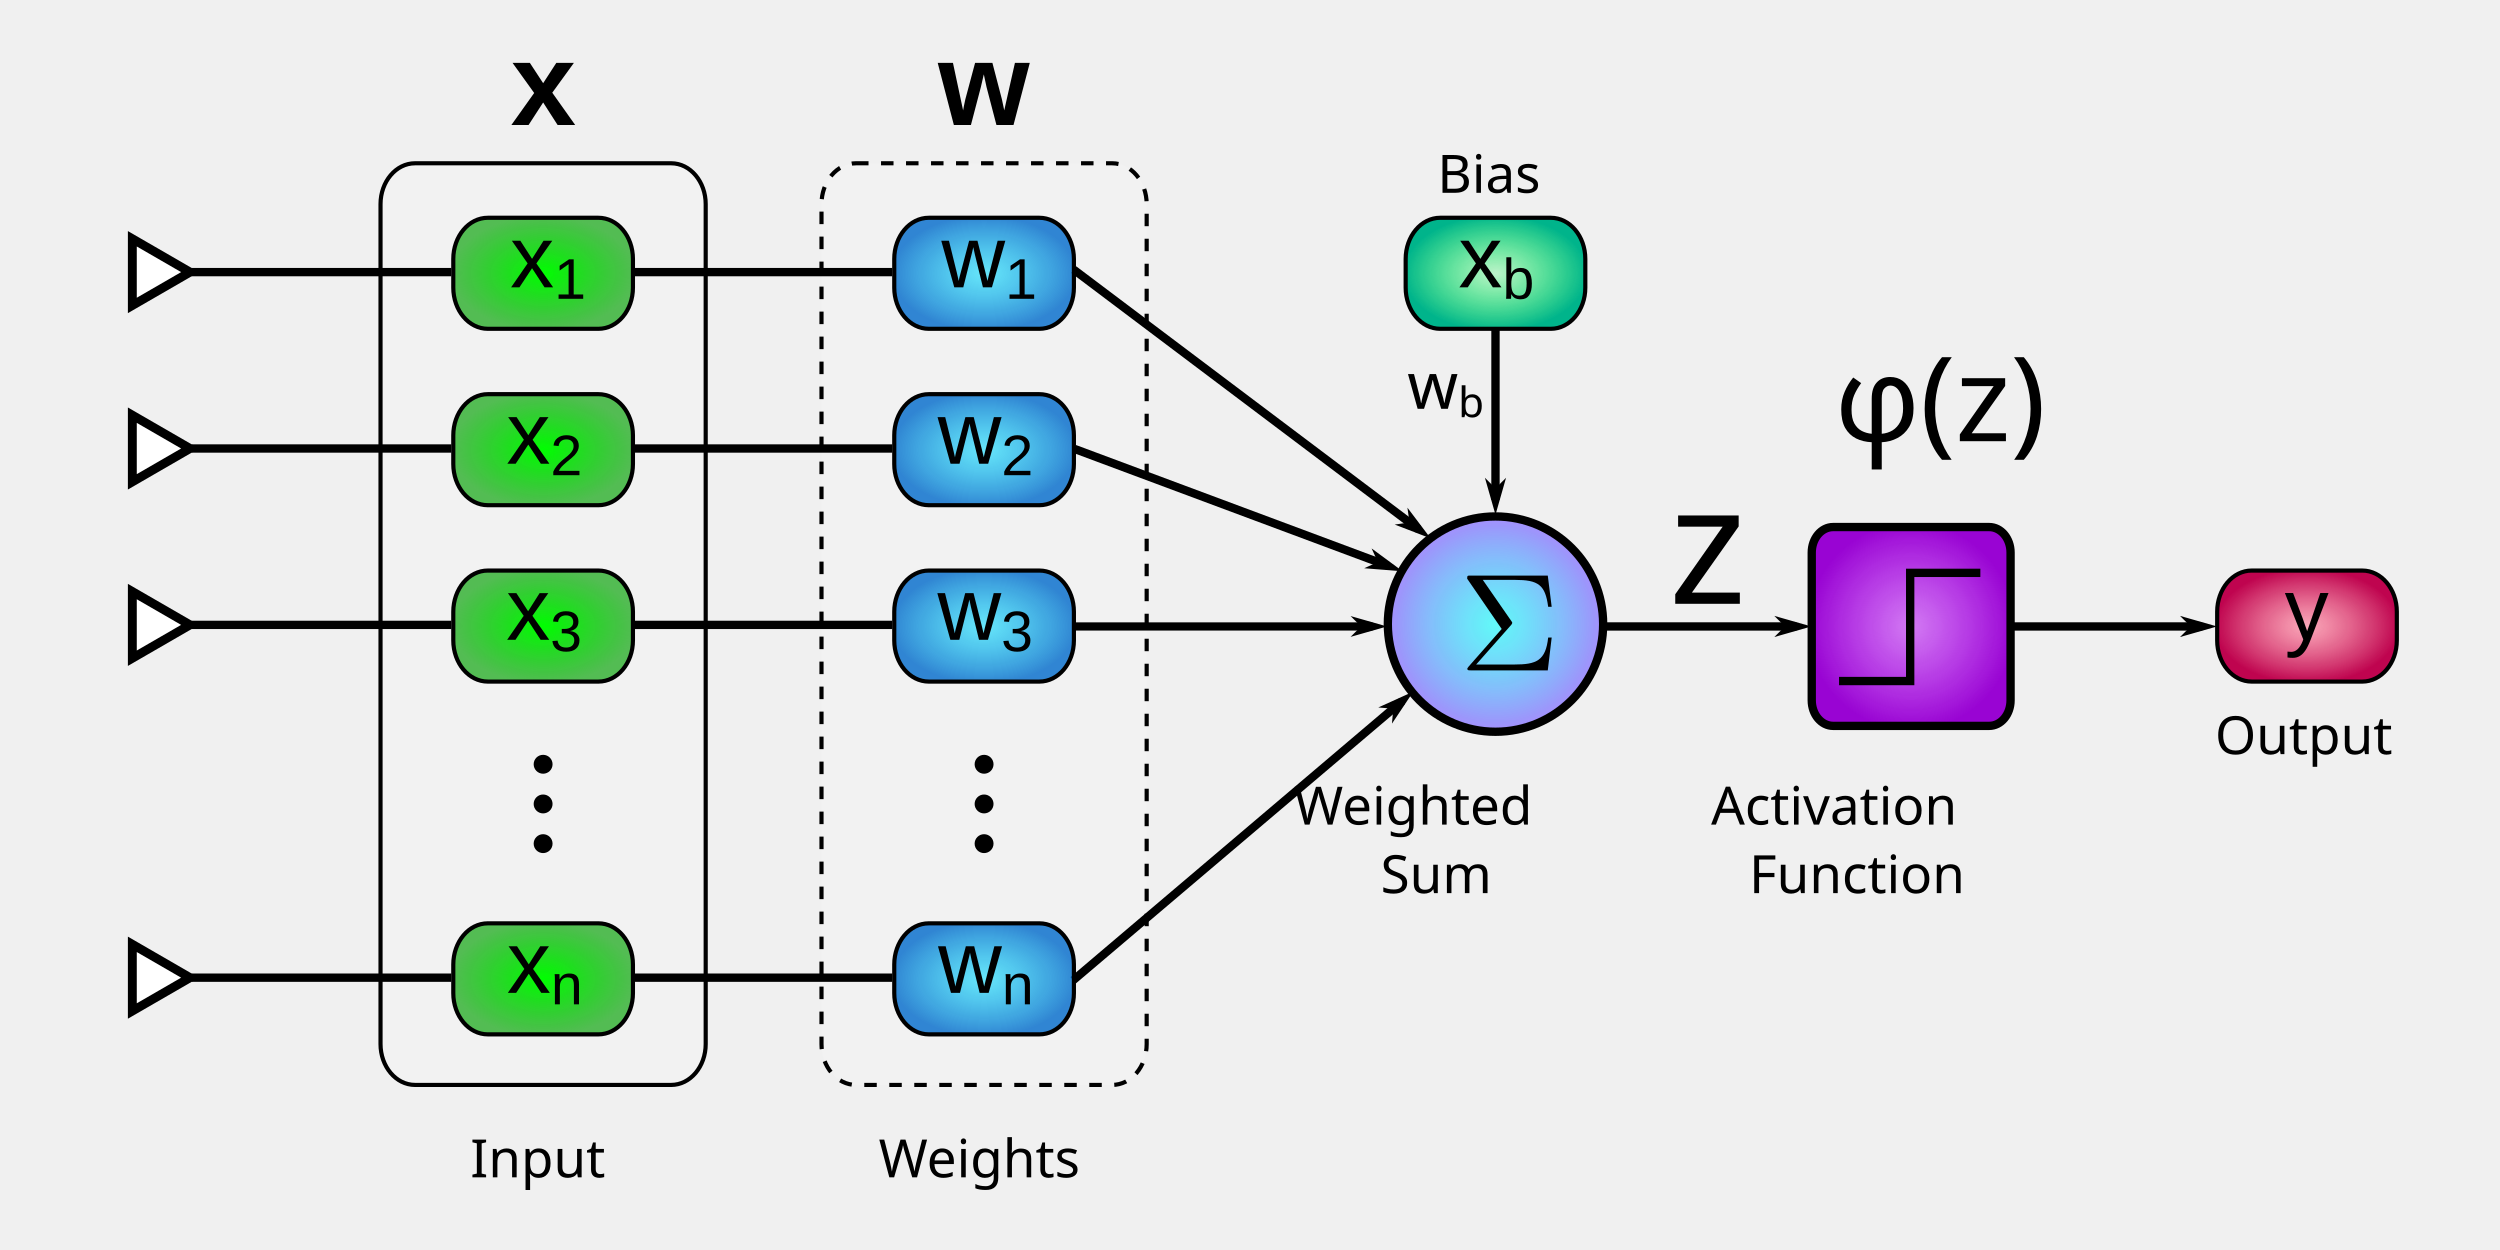
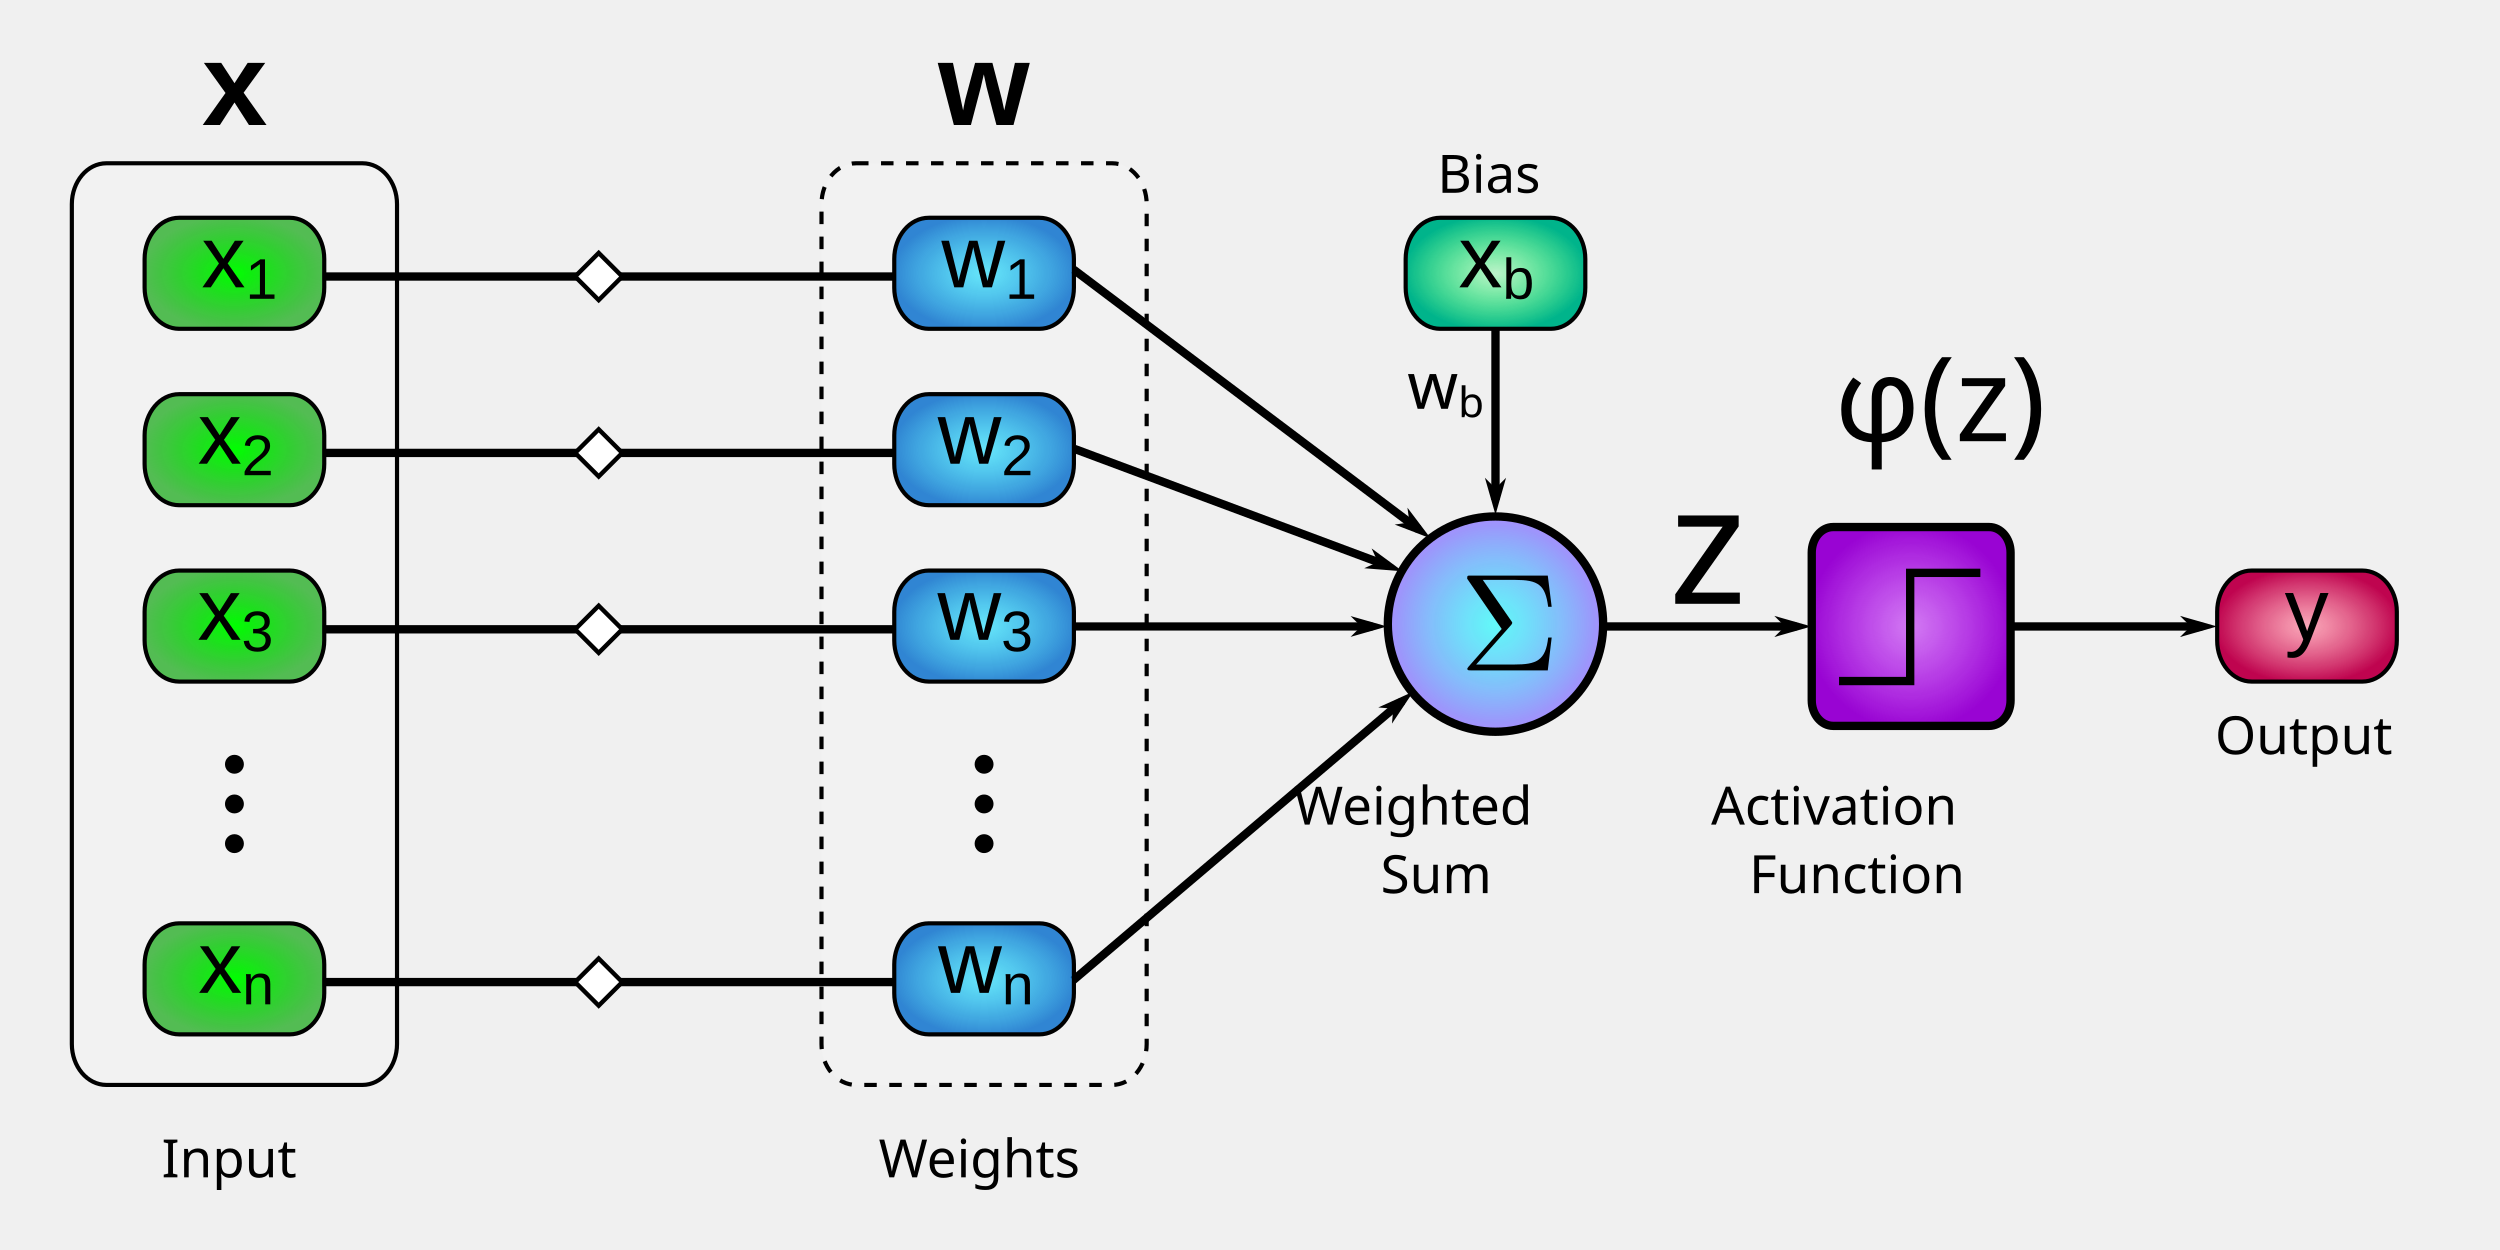
<svg xmlns="http://www.w3.org/2000/svg" xmlns:xlink="http://www.w3.org/1999/xlink" width="300mm" height="150mm" viewBox="0 0 300 150" version="1.1" id="svg8">
  <defs id="defs2">
+     <marker style="overflow:visible" id="marker16415" refX="0.0" refY="0.0" orient="auto">
+       <path transform="scale(0.4) translate(-6.5,0)" style="fill-rule:evenodd;fill:#ffffff;stroke:#000000;stroke-width:1pt;stroke-opacity:1" d="M 0,-7.071 L -7.071,0 L 0,7.071 L 7.071,0 L 0,-7.071 z " id="path16413" />
+     </marker>
+     <marker orient="auto" refY="0.0" refX="0.0" id="marker16229" style="overflow:visible">
+       <path id="path16227" d="M 0,-7.071 L -7.071,0 L 0,7.071 L 7.071,0 L 0,-7.071 z " style="fill-rule:evenodd;fill:#ffffff;stroke:#000000;stroke-width:1pt;stroke-opacity:1" transform="scale(0.4) translate(-6.5,0)" />
+     </marker>
+     <marker style="overflow:visible" id="marker16043" refX="0.0" refY="0.0" orient="auto">
+       <path transform="scale(0.4) translate(-6.5,0)" style="fill-rule:evenodd;fill:#ffffff;stroke:#000000;stroke-width:1pt;stroke-opacity:1" d="M 0,-7.071 L -7.071,0 L 0,7.071 L 7.071,0 L 0,-7.071 z " id="path16041" />
+     </marker>
+     <marker orient="auto" refY="0.0" refX="0.0" id="marker7049" style="overflow:visible">
+       <path id="path7047" d="M 0,-7.071 L -7.071,0 L 0,7.071 L 7.071,0 L 0,-7.071 z " style="fill-rule:evenodd;fill:#ffffff;stroke:#000000;stroke-width:1pt;stroke-opacity:1" transform="scale(0.4) translate(-6.5,0)" />
+     </marker>
+     <marker orient="auto" refY="0.0" refX="0.0" id="EmptyDiamondS" style="overflow:visible">
+       <path id="path929" d="M 0,-7.071 L -7.071,0 L 0,7.071 L 7.071,0 L 0,-7.071 z " style="fill-rule:evenodd;fill:#ffffff;stroke:#000000;stroke-width:1pt;stroke-opacity:1" transform="scale(0.2)" />
+     </marker>
+     <marker orient="auto" refY="0.0" refX="0.0" id="marker7001" style="overflow:visible;">
+       <path id="path826" d="M 0.0,0.0 L 5.0,-5.0 L -12.5,0.0 L 5.0,5.0 L 0.0,0.0 z " style="fill-rule:evenodd;stroke:#000000;stroke-width:1pt;stroke-opacity:1;fill:#000000;fill-opacity:1" transform="scale(0.4) rotate(180) translate(10,0)" />
+     </marker>
+     <marker orient="auto" refY="0.0" refX="0.0" id="EmptyDiamondMend" style="overflow:visible">
+       <path id="path944" d="M 0,-7.071 L -7.071,0 L 0,7.071 L 7.071,0 L 0,-7.071 z " style="fill-rule:evenodd;fill:#ffffff;stroke:#000000;stroke-width:1pt;stroke-opacity:1" transform="scale(0.4) translate(-6.5,0)" />
+     </marker>
+     <marker orient="auto" refY="0.0" refX="0.0" id="DotS" style="overflow:visible">
+       <path id="path884" d="M -2.5,-1.0 C -2.5,1.76 -4.74,4.0 -7.5,4.0 C -10.26,4.0 -12.5,1.76 -12.5,-1.0 C -12.5,-3.76 -10.26,-6.0 -7.5,-6.0 C -4.74,-6.0 -2.5,-3.76 -2.5,-1.0 z " style="fill-rule:evenodd;stroke:#000000;stroke-width:1pt;stroke-opacity:1;fill:#000000;fill-opacity:1" transform="scale(0.2) translate(7.4, 1)" />
+     </marker>
+     <marker orient="auto" refY="0.0" refX="0.0" id="Arrow1Lend" style="overflow:visible;">
+       <path id="path820" d="M 0.0,0.0 L 5.0,-5.0 L -12.5,0.0 L 5.0,5.0 L 0.0,0.0 z " style="fill-rule:evenodd;stroke:#000000;stroke-width:1pt;stroke-opacity:1;fill:#000000;fill-opacity:1" transform="scale(0.8) rotate(180) translate(12.5,0)" />
+     </marker>
+     <marker orient="auto" refY="0.0" refX="0.0" id="Arrow1Lstart" style="overflow:visible">
+       <path id="path817" d="M 0.0,0.0 L 5.0,-5.0 L -12.5,0.0 L 5.0,5.0 L 0.0,0.0 z " style="fill-rule:evenodd;stroke:#000000;stroke-width:1pt;stroke-opacity:1;fill:#000000;fill-opacity:1" transform="scale(0.8) translate(12.5,0)" />
+     </marker>
    <marker orient="auto" refY="0" refX="0" id="marker8361" style="overflow:visible">
      <path id="path8359" d="M 5.77,0 -2.88,5 V -5 Z" style="fill:#ffffff;fill-rule:evenodd;stroke:#000000;stroke-width:1pt;stroke-opacity:1" transform="matrix(0.8,0,0,0.8,-4.8,0)" />
    </marker>
    <marker orient="auto" refY="0" refX="0" id="marker8165" style="overflow:visible">
      <path id="path8163" d="M 5.77,0 -2.88,5 V -5 Z" style="fill:#ffffff;fill-rule:evenodd;stroke:#000000;stroke-width:1pt;stroke-opacity:1" transform="matrix(0.8,0,0,0.8,-4.8,0)" />
    </marker>
    <marker orient="auto" refY="0" refX="0" id="marker7969" style="overflow:visible">
      <path id="path7967" d="M 5.77,0 -2.88,5 V -5 Z" style="fill:#ffffff;fill-rule:evenodd;stroke:#000000;stroke-width:1pt;stroke-opacity:1" transform="matrix(0.8,0,0,0.8,-4.8,0)" />
    </marker>
    <marker orient="auto" refY="0" refX="0" id="EmptyTriangleOutL" style="overflow:visible">
      <path id="path5029" d="M 5.77,0 -2.88,5 V -5 Z" style="fill:#ffffff;fill-rule:evenodd;stroke:#000000;stroke-width:1pt;stroke-opacity:1" transform="matrix(0.8,0,0,0.8,-4.8,0)" />
    </marker>
    <marker style="overflow:visible" id="marker7253" refX="0" refY="0" orient="auto">
      <path transform="matrix(0.4,0,0,0.4,2.96,0.4)" style="fill:#000000;fill-opacity:1;fill-rule:evenodd;stroke:#000000;stroke-width:1pt;stroke-opacity:1" d="m -2.5,-1 c 0,2.76 -2.24,5 -5,5 -2.76,0 -5,-2.24 -5,-5 0,-2.76 2.24,-5 5,-5 2.76,0 5,2.24 5,5 z" id="path7251" />
    </marker>
    <linearGradient id="linearGradient6921">
      <stop id="stop6917" offset="0" style="stop-color:#ff8ba3;stop-opacity:0.713" />
      <stop id="stop6919" offset="1" style="stop-color:#be004c;stop-opacity:0.984" />
    </linearGradient>
    <linearGradient id="linearGradient6893">
      <stop style="stop-color:#b60ef4;stop-opacity:0.525" offset="0" id="stop6891" />
      <stop style="stop-color:#9700d2;stop-opacity:0.984" offset="1" id="stop6889" />
    </linearGradient>
    <marker orient="auto" refY="0" refX="0" id="marker6732" style="overflow:visible">
      <path id="path6730" d="M 0,0 5,-5 -12.5,0 5,5 Z" style="fill:#000000;fill-opacity:1;fill-rule:evenodd;stroke:#000000;stroke-width:1pt;stroke-opacity:1" transform="matrix(-0.2,0,0,-0.2,-1.2,0)" />
    </marker>
    <marker style="overflow:visible" id="marker6388" refX="0" refY="0" orient="auto">
      <path transform="matrix(-0.2,0,0,-0.2,-1.2,0)" style="fill:#000000;fill-opacity:1;fill-rule:evenodd;stroke:#000000;stroke-width:1pt;stroke-opacity:1" d="M 0,0 5,-5 -12.5,0 5,5 Z" id="path6386" />
    </marker>
    <marker orient="auto" refY="0" refX="0" id="marker6168" style="overflow:visible">
      <path id="path6166" d="M 0,0 5,-5 -12.5,0 5,5 Z" style="fill:#000000;fill-opacity:1;fill-rule:evenodd;stroke:#000000;stroke-width:1pt;stroke-opacity:1" transform="matrix(-0.2,0,0,-0.2,-1.2,0)" />
    </marker>
    <linearGradient id="linearGradient4528-1">
      <stop style="stop-color:#00f842;stop-opacity:0.216" offset="0" id="stop6151" />
      <stop style="stop-color:#00b48b;stop-opacity:1" offset="1" id="stop6153" />
    </linearGradient>
    <marker style="overflow:visible" id="marker6031" refX="0" refY="0" orient="auto">
      <path transform="matrix(-0.2,0,0,-0.2,-1.2,0)" style="fill:#000000;fill-opacity:1;fill-rule:evenodd;stroke:#000000;stroke-width:1pt;stroke-opacity:1" d="M 0,0 5,-5 -12.5,0 5,5 Z" id="path6029" />
    </marker>
    <marker orient="auto" refY="0" refX="0" id="marker5905" style="overflow:visible">
      <path id="path5903" d="M 0,0 5,-5 -12.5,0 5,5 Z" style="fill:#000000;fill-opacity:1;fill-rule:evenodd;stroke:#000000;stroke-width:1pt;stroke-opacity:1" transform="matrix(-0.2,0,0,-0.2,-1.2,0)" />
    </marker>
    <marker style="overflow:visible" id="marker5695" refX="0" refY="0" orient="auto">
      <path transform="matrix(-0.2,0,0,-0.2,-1.2,0)" style="fill:#000000;fill-opacity:1;fill-rule:evenodd;stroke:#000000;stroke-width:1pt;stroke-opacity:1" d="M 0,0 5,-5 -12.5,0 5,5 Z" id="path5693" />
    </marker>
    <marker orient="auto" refY="0" refX="0" id="marker5485" style="overflow:visible">
      <path id="path5483" d="M 0,0 5,-5 -12.5,0 5,5 Z" style="fill:#000000;fill-opacity:1;fill-rule:evenodd;stroke:#000000;stroke-width:1pt;stroke-opacity:1" transform="matrix(-0.2,0,0,-0.2,-1.2,0)" />
    </marker>
    <marker orient="auto" refY="0" refX="0" id="Arrow1Mend" style="overflow:visible">
      <path id="path4878" d="M 0,0 5,-5 -12.5,0 5,5 Z" style="fill:#000000;fill-opacity:1;fill-rule:evenodd;stroke:#000000;stroke-width:1pt;stroke-opacity:1" transform="matrix(-0.4,0,0,-0.4,-4,0)" />
    </marker>
    <marker orient="auto" refY="0" refX="0" id="Arrow2Lend" style="overflow:visible">
      <path id="path4890" style="fill:#000000;fill-opacity:1;fill-rule:evenodd;stroke:#000000;stroke-width:0.625;stroke-linejoin:round;stroke-opacity:1" d="M 8.719,4.034 -2.207,0.016 8.719,-4.002 c -1.745,2.372 -1.735,5.617 -6e-7,8.035 z" transform="matrix(-1.1,0,0,-1.1,-1.1,0)" />
    </marker>
    <marker orient="auto" refY="0" refX="0" id="Arrow1Send" style="overflow:visible">
      <path id="path4884" d="M 0,0 5,-5 -12.5,0 5,5 Z" style="fill:#000000;fill-opacity:1;fill-rule:evenodd;stroke:#000000;stroke-width:1pt;stroke-opacity:1" transform="matrix(-0.2,0,0,-0.2,-1.2,0)" />
    </marker>
    <linearGradient id="linearGradient4865">
      <stop style="stop-color:#00ffff;stop-opacity:0.591" offset="0" id="stop4861" />
      <stop style="stop-color:#946aff;stop-opacity:0.788" offset="1" id="stop4863" />
    </linearGradient>
    <linearGradient id="linearGradient4848">
      <stop id="stop4846" offset="0" style="stop-color:#00ffff;stop-opacity:0.591" />
      <stop id="stop4844" offset="1" style="stop-color:#006c3a;stop-opacity:0.613" />
    </linearGradient>
    <linearGradient id="linearGradient4698-9">
      <stop style="stop-color:#00dcff;stop-opacity:0.576" offset="0" id="stop4694" />
      <stop style="stop-color:#006acb;stop-opacity:0.801" offset="1" id="stop4696" />
    </linearGradient>
    <linearGradient id="linearGradient4528-1-3">
      <stop id="stop4526" offset="0" style="stop-color:#00ff00;stop-opacity:1" />
      <stop id="stop4524" offset="1" style="stop-color:#00a000;stop-opacity:0.658" />
    </linearGradient>
-     <radialGradient xlink:href="#linearGradient4528-1-3" id="radialGradient4530" cx="54.908" cy="124.501" fx="54.908" fy="124.501" r="11.029" gradientTransform="matrix(1,0,0,0.6266922,15.76284,39.06891)" gradientUnits="userSpaceOnUse" />
-     <radialGradient xlink:href="#linearGradient4528-1-3" id="radialGradient4550" gradientUnits="userSpaceOnUse" gradientTransform="matrix(1,0,0,0.6266922,15.76284,60.23558)" cx="54.908" cy="124.501" fx="54.908" fy="124.501" r="11.029" />
-     <radialGradient xlink:href="#linearGradient4528-1-3" id="radialGradient4560" gradientUnits="userSpaceOnUse" gradientTransform="matrix(1,0,0,0.6266922,15.76284,123.7356)" cx="54.908" cy="124.501" fx="54.908" fy="124.501" r="11.029" />
-     <radialGradient xlink:href="#linearGradient4528-1-3" id="radialGradient4570" gradientUnits="userSpaceOnUse" gradientTransform="matrix(1,0,0,0.6266922,15.76284,81.40224)" cx="54.908" cy="124.501" fx="54.908" fy="124.501" r="11.029" />
+     <radialGradient xlink:href="#linearGradient4528-1-3" id="radialGradient4530" cx="54.908" cy="124.501" fx="54.908" fy="124.501" r="11.029" gradientTransform="matrix(1,0,0,0.6266922,-21.27883,39.06891)" gradientUnits="userSpaceOnUse" />
+     <radialGradient xlink:href="#linearGradient4528-1-3" id="radialGradient4550" gradientUnits="userSpaceOnUse" gradientTransform="matrix(1,0,0,0.6266922,-21.27883,60.23558)" cx="54.908" cy="124.501" fx="54.908" fy="124.501" r="11.029" />
+     <radialGradient xlink:href="#linearGradient4528-1-3" id="radialGradient4560" gradientUnits="userSpaceOnUse" gradientTransform="matrix(1,0,0,0.6266922,-21.27883,123.7356)" cx="54.908" cy="124.501" fx="54.908" fy="124.501" r="11.029" />
+     <radialGradient xlink:href="#linearGradient4528-1-3" id="radialGradient4570" gradientUnits="userSpaceOnUse" gradientTransform="matrix(1,0,0,0.6266922,-21.27883,81.40224)" cx="54.908" cy="124.501" fx="54.908" fy="124.501" r="11.029" />
    <radialGradient xlink:href="#linearGradient4698-9" id="radialGradient4681" gradientUnits="userSpaceOnUse" gradientTransform="matrix(1,0,0,0.6266922,68.6795,39.06891)" cx="54.908" cy="124.501" fx="54.908" fy="124.501" r="11.029" />
    <radialGradient xlink:href="#linearGradient4698-9" id="radialGradient4683" gradientUnits="userSpaceOnUse" gradientTransform="matrix(1,0,0,0.6266922,68.6795,60.23558)" cx="54.908" cy="124.501" fx="54.908" fy="124.501" r="11.029" />
    <radialGradient xlink:href="#linearGradient4698-9" id="radialGradient4685" gradientUnits="userSpaceOnUse" gradientTransform="matrix(1,0,0,0.6266922,68.6795,123.7356)" cx="54.908" cy="124.501" fx="54.908" fy="124.501" r="11.029" />
    <radialGradient xlink:href="#linearGradient4698-9" id="radialGradient4687" gradientUnits="userSpaceOnUse" gradientTransform="matrix(1,0,0,0.6266922,68.6795,81.40224)" cx="54.908" cy="124.501" fx="54.908" fy="124.501" r="11.029" />
    <radialGradient xlink:href="#linearGradient4848" id="radialGradient4850" cx="176.131" cy="170.582" fx="176.131" fy="170.582" r="13.419" gradientUnits="userSpaceOnUse" spreadMethod="pad" />
    <radialGradient xlink:href="#linearGradient4865" id="radialGradient4859" gradientUnits="userSpaceOnUse" cx="176.131" cy="170.582" fx="176.131" fy="170.582" r="13.419" spreadMethod="pad" gradientTransform="translate(8.825267,-11.39166)" />
    <radialGradient xlink:href="#linearGradient4528-1" id="radialGradient6149" gradientUnits="userSpaceOnUse" gradientTransform="matrix(1,0,0,0.6266922,130.0481,39.06891)" cx="54.908" cy="124.501" fx="54.908" fy="124.501" r="11.029" />
    <radialGradient xlink:href="#linearGradient6921" id="radialGradient6882" gradientUnits="userSpaceOnUse" gradientTransform="matrix(1,0,0,0.6266922,227.4296,81.40224)" cx="54.908" cy="124.501" fx="54.908" fy="124.501" r="11.029" />
    <radialGradient xlink:href="#linearGradient6893" id="radialGradient6915" cx="233.967" cy="185.686" fx="233.967" fy="185.686" r="12.43" gradientUnits="userSpaceOnUse" />
  </defs>
  <g id="layer1" transform="translate(-5.497336,-84.29755)">
-     <rect style="fill:#f2f2f2;fill-opacity:1;stroke:#000000;stroke-width:0.5;stroke-linecap:round;stroke-linejoin:round;stroke-miterlimit:4;stroke-dasharray:none;stroke-dashoffset:0;paint-order:normal" id="rect4585" width="39.021" height="110.598" x="51.16" y="103.891" rx="4.143" ry="4.907" />
+     <rect style="fill:#f2f2f2;fill-opacity:1;stroke:#000000;stroke-width:0.5;stroke-linecap:round;stroke-linejoin:round;stroke-miterlimit:4;stroke-dasharray:none;stroke-dashoffset:0;paint-order:normal" id="rect4585" width="39.021" height="110.598" x="14.118" y="103.891" rx="4.143" ry="4.907" />
    <rect ry="4.907" rx="4.143" y="103.891" x="104.077" height="110.598" width="39.021" id="rect4623" style="fill:#f2f2f2;fill-opacity:1;stroke:#000000;stroke-width:0.5;stroke-linecap:butt;stroke-linejoin:miter;stroke-miterlimit:4;stroke-dasharray:1.5, 1.5;stroke-dashoffset:0;paint-order:normal" />
    <circle style="fill:url(#radialGradient4859);fill-opacity:1;stroke:#000000;stroke-width:1;stroke-linecap:butt;stroke-linejoin:miter;stroke-miterlimit:4;stroke-dasharray:none;stroke-dashoffset:0;paint-order:normal" id="path4774" cx="184.956" cy="159.19" r="12.919" />
    <text xml:space="preserve" style="font-style:normal;font-weight:normal;font-size:16.656px;line-height:1.25;font-family:sans-serif;letter-spacing:0px;word-spacing:0px;fill:#000000;fill-opacity:1;stroke:none;stroke-width:0.416" x="180.621" y="164.74" id="text4778">
      <tspan id="tspan4776" x="180.621" y="164.74" style="font-style:normal;font-variant:normal;font-weight:normal;font-stretch:normal;font-family:'Cambria Math';-inkscape-font-specification:'Cambria Math';stroke-width:0.416">Σ</tspan>
    </text>
-     <path id="path5415" d="M 81.397,116.951 H 112.58" style="fill:none;stroke:#000000;stroke-width:1;stroke-linecap:butt;stroke-linejoin:miter;stroke-miterlimit:4;stroke-dasharray:none;stroke-opacity:1" />
-     <path style="fill:none;stroke:#000000;stroke-width:1;stroke-linecap:butt;stroke-linejoin:miter;stroke-miterlimit:4;stroke-dasharray:none;stroke-opacity:1" d="M 81.397,138.118 H 112.58" id="path5417" />
-     <path id="path5419" d="M 81.397,159.284 H 112.58" style="fill:none;stroke:#000000;stroke-width:1;stroke-linecap:butt;stroke-linejoin:miter;stroke-miterlimit:4;stroke-dasharray:none;stroke-opacity:1" />
-     <path style="fill:none;stroke:#000000;stroke-width:1;stroke-linecap:butt;stroke-linejoin:miter;stroke-miterlimit:4;stroke-dasharray:none;stroke-opacity:1" d="M 81.397,201.618 H 112.58" id="path5421" />
    <path id="path5423" d="m 134.344,116.655 41.404,31.174" style="fill:none;stroke:#000000;stroke-width:1;stroke-linecap:butt;stroke-linejoin:bevel;stroke-miterlimit:4;stroke-dasharray:none;stroke-opacity:1;marker-end:url(#marker5485)" />
    <path id="path5685" d="m 134.457,138.173 37.681,14.054" style="fill:none;stroke:#000000;stroke-width:1;stroke-linecap:butt;stroke-linejoin:miter;stroke-miterlimit:4;stroke-dasharray:none;stroke-opacity:1;marker-end:url(#marker5695)" />
    <path id="path5895" d="m 134.408,159.473 h 35.775" style="fill:none;stroke:#000000;stroke-width:0.984;stroke-linecap:butt;stroke-linejoin:miter;stroke-miterlimit:4;stroke-dasharray:none;stroke-opacity:1;marker-end:url(#marker5905)" />
    <path id="path6021" d="m 134.276,201.931 39.464,-33.488" style="fill:none;stroke:#000000;stroke-width:1;stroke-linecap:butt;stroke-linejoin:miter;stroke-miterlimit:4;stroke-dasharray:none;stroke-opacity:1;marker-end:url(#marker6031)" />
    <path style="fill:none;stroke:#000000;stroke-width:1;stroke-linecap:butt;stroke-linejoin:miter;stroke-miterlimit:4;stroke-dasharray:none;stroke-opacity:1;marker-end:url(#marker6388)" d="m 197.908,159.473 h 23.165" id="path6384" />
    <path id="path6728" d="m 246.592,159.473 h 23.165" style="fill:none;stroke:#000000;stroke-width:1;stroke-linecap:butt;stroke-linejoin:miter;stroke-miterlimit:4;stroke-dasharray:none;stroke-opacity:1;marker-end:url(#marker6732)" />
-     <path style="fill:none;stroke:#000000;stroke-width:1;stroke-linecap:butt;stroke-linejoin:miter;stroke-miterlimit:4;stroke-dasharray:none;stroke-opacity:1;marker-start:url(#EmptyTriangleOutL)" d="M 28.481,116.951 H 59.664" id="path6927" />
-     <path id="path7015" d="M 28.481,138.118 H 59.664" style="fill:none;stroke:#000000;stroke-width:1;stroke-linecap:butt;stroke-linejoin:miter;stroke-miterlimit:4;stroke-dasharray:none;stroke-opacity:1;marker-start:url(#marker7969)" />
-     <path style="fill:none;stroke:#000000;stroke-width:1;stroke-linecap:butt;stroke-linejoin:miter;stroke-miterlimit:4;stroke-dasharray:none;stroke-opacity:1;marker-start:url(#marker8165)" d="M 28.481,159.284 H 59.664" id="path7129" />
-     <path id="path7249" d="M 28.481,201.618 H 59.664" style="fill:none;stroke:#000000;stroke-width:1;stroke-linecap:butt;stroke-linejoin:miter;stroke-miterlimit:4;stroke-dasharray:none;stroke-opacity:1;marker-start:url(#marker8361)" />
+     <path style="fill:none;stroke:#000000;stroke-width:1;stroke-linecap:butt;stroke-linejoin:miter;stroke-miterlimit:4;stroke-dasharray:none;stroke-opacity:1;marker-mid:url(#marker7049)" d="M 44.233,117.48 H 79.94 112.869" id="path6998" />
+     <path id="path16009" d="M 44.233,138.647 H 79.94 112.869" style="fill:none;stroke:#000000;stroke-width:1;stroke-linecap:butt;stroke-linejoin:miter;stroke-miterlimit:4;stroke-dasharray:none;stroke-opacity:1;marker-mid:url(#marker16043)" />
+     <path style="fill:none;stroke:#000000;stroke-width:1;stroke-linecap:butt;stroke-linejoin:miter;stroke-miterlimit:4;stroke-dasharray:none;stroke-opacity:1;marker-mid:url(#marker16229)" d="M 44.233,159.814 H 79.94 112.869" id="path16195" />
+     <path id="path16381" d="M 44.233,202.147 H 79.94 112.869" style="fill:none;stroke:#000000;stroke-width:1;stroke-linecap:butt;stroke-linejoin:miter;stroke-miterlimit:4;stroke-dasharray:none;stroke-opacity:1;marker-mid:url(#marker16415)" />
  </g>
  <g id="layer2" transform="translate(-5.497336,-84.29755)">
-     <circle style="fill:#000000;fill-opacity:1;stroke:none;stroke-width:0.5;stroke-linecap:round;stroke-linejoin:round;stroke-miterlimit:4;stroke-dasharray:none;stroke-dashoffset:0;paint-order:normal" id="path4574" cx="70.671" cy="176.01" r="1.134" />
-     <circle r="1.134" cy="180.772" cx="70.671" id="circle4576" style="fill:#000000;fill-opacity:1;stroke:none;stroke-width:0.5;stroke-linecap:round;stroke-linejoin:round;stroke-miterlimit:4;stroke-dasharray:none;stroke-dashoffset:0;paint-order:normal" />
-     <circle style="fill:#000000;fill-opacity:1;stroke:none;stroke-width:0.5;stroke-linecap:round;stroke-linejoin:round;stroke-miterlimit:4;stroke-dasharray:none;stroke-dashoffset:0;paint-order:normal" id="circle4578" cx="70.671" cy="185.535" r="1.134" />
+     <circle style="fill:#000000;fill-opacity:1;stroke:none;stroke-width:0.5;stroke-linecap:round;stroke-linejoin:round;stroke-miterlimit:4;stroke-dasharray:none;stroke-dashoffset:0;paint-order:normal" id="path4574" cx="33.629" cy="176.01" r="1.134" />
+     <circle r="1.134" cy="180.772" cx="33.629" id="circle4576" style="fill:#000000;fill-opacity:1;stroke:none;stroke-width:0.5;stroke-linecap:round;stroke-linejoin:round;stroke-miterlimit:4;stroke-dasharray:none;stroke-dashoffset:0;paint-order:normal" />
+     <circle style="fill:#000000;fill-opacity:1;stroke:none;stroke-width:0.5;stroke-linecap:round;stroke-linejoin:round;stroke-miterlimit:4;stroke-dasharray:none;stroke-dashoffset:0;paint-order:normal" id="circle4578" cx="33.629" cy="185.535" r="1.134" />
    <circle r="1.134" cy="176.01" cx="123.587" id="circle4625" style="fill:#000000;fill-opacity:1;stroke:none;stroke-width:0.5;stroke-linecap:round;stroke-linejoin:round;stroke-miterlimit:4;stroke-dasharray:none;stroke-dashoffset:0;paint-order:normal" />
    <circle style="fill:#000000;fill-opacity:1;stroke:none;stroke-width:0.5;stroke-linecap:round;stroke-linejoin:round;stroke-miterlimit:4;stroke-dasharray:none;stroke-dashoffset:0;paint-order:normal" id="circle4627" cx="123.587" cy="180.772" r="1.134" />
    <circle r="1.134" cy="185.535" cx="123.587" id="circle4629" style="fill:#000000;fill-opacity:1;stroke:none;stroke-width:0.5;stroke-linecap:round;stroke-linejoin:round;stroke-miterlimit:4;stroke-dasharray:none;stroke-dashoffset:0;paint-order:normal" />
    <rect rx="4.143" ry="4.944" y="110.431" x="112.808" height="13.324" width="21.558" id="rect4633" style="fill:url(#radialGradient4681);fill-opacity:1;stroke:#000000;stroke-width:0.5;stroke-linecap:round;stroke-linejoin:round;stroke-miterlimit:4;stroke-dasharray:none;stroke-dashoffset:0;paint-order:normal" />
    <rect style="fill:url(#radialGradient4683);fill-opacity:1;stroke:#000000;stroke-width:0.5;stroke-linecap:round;stroke-linejoin:round;stroke-miterlimit:4;stroke-dasharray:none;stroke-dashoffset:0;paint-order:normal" id="rect4643" width="21.558" height="13.324" x="112.808" y="131.598" ry="4.944" rx="4.143" />
    <rect rx="4.143" ry="4.944" y="195.098" x="112.808" height="13.324" width="21.558" id="rect4653" style="fill:url(#radialGradient4685);fill-opacity:1;stroke:#000000;stroke-width:0.5;stroke-linecap:round;stroke-linejoin:round;stroke-miterlimit:4;stroke-dasharray:none;stroke-dashoffset:0;paint-order:normal" />
    <rect rx="4.143" ry="4.944" y="152.764" x="112.808" height="13.324" width="21.558" id="rect4663" style="fill:url(#radialGradient4687);fill-opacity:1;stroke:#000000;stroke-width:0.5;stroke-linecap:round;stroke-linejoin:round;stroke-miterlimit:4;stroke-dasharray:none;stroke-dashoffset:0;paint-order:normal" />
-     <rect style="fill:url(#radialGradient4530);fill-opacity:1;stroke:#000000;stroke-width:0.5;stroke-linecap:round;stroke-linejoin:round;stroke-miterlimit:4;stroke-dasharray:none;stroke-dashoffset:0;paint-order:normal" id="rect14" width="21.558" height="13.324" x="59.892" y="110.431" ry="4.944" rx="4.143" />
-     <rect rx="4.143" ry="4.944" y="131.598" x="59.892" height="13.324" width="21.558" id="rect4542" style="fill:url(#radialGradient4550);fill-opacity:1;stroke:#000000;stroke-width:0.5;stroke-linecap:round;stroke-linejoin:round;stroke-miterlimit:4;stroke-dasharray:none;stroke-dashoffset:0;paint-order:normal" />
-     <rect style="fill:url(#radialGradient4560);fill-opacity:1;stroke:#000000;stroke-width:0.5;stroke-linecap:round;stroke-linejoin:round;stroke-miterlimit:4;stroke-dasharray:none;stroke-dashoffset:0;paint-order:normal" id="rect4552" width="21.558" height="13.324" x="59.892" y="195.098" ry="4.944" rx="4.143" />
-     <rect style="fill:url(#radialGradient4570);fill-opacity:1;stroke:#000000;stroke-width:0.5;stroke-linecap:round;stroke-linejoin:round;stroke-miterlimit:4;stroke-dasharray:none;stroke-dashoffset:0;paint-order:normal" id="rect4562" width="21.558" height="13.324" x="59.892" y="152.764" ry="4.944" rx="4.143" />
+     <rect style="fill:url(#radialGradient4530);fill-opacity:1;stroke:#000000;stroke-width:0.5;stroke-linecap:round;stroke-linejoin:round;stroke-miterlimit:4;stroke-dasharray:none;stroke-dashoffset:0;paint-order:normal" id="rect14" width="21.558" height="13.324" x="22.85" y="110.431" ry="4.944" rx="4.143" />
+     <rect rx="4.143" ry="4.944" y="131.598" x="22.85" height="13.324" width="21.558" id="rect4542" style="fill:url(#radialGradient4550);fill-opacity:1;stroke:#000000;stroke-width:0.5;stroke-linecap:round;stroke-linejoin:round;stroke-miterlimit:4;stroke-dasharray:none;stroke-dashoffset:0;paint-order:normal" />
+     <rect style="fill:url(#radialGradient4560);fill-opacity:1;stroke:#000000;stroke-width:0.5;stroke-linecap:round;stroke-linejoin:round;stroke-miterlimit:4;stroke-dasharray:none;stroke-dashoffset:0;paint-order:normal" id="rect4552" width="21.558" height="13.324" x="22.85" y="195.098" ry="4.944" rx="4.143" />
+     <rect style="fill:url(#radialGradient4570);fill-opacity:1;stroke:#000000;stroke-width:0.5;stroke-linecap:round;stroke-linejoin:round;stroke-miterlimit:4;stroke-dasharray:none;stroke-dashoffset:0;paint-order:normal" id="rect4562" width="21.558" height="13.324" x="22.85" y="152.764" ry="4.944" rx="4.143" />
    <rect rx="4.143" ry="4.944" y="110.431" x="174.177" height="13.324" width="21.558" id="rect6141" style="fill:url(#radialGradient6149);fill-opacity:1;stroke:#000000;stroke-width:0.5;stroke-linecap:round;stroke-linejoin:round;stroke-miterlimit:4;stroke-dasharray:none;stroke-dashoffset:0;paint-order:normal" />
    <path style="fill:none;stroke:#000000;stroke-width:1;stroke-linecap:butt;stroke-linejoin:miter;stroke-miterlimit:4;stroke-dasharray:none;stroke-opacity:1;marker-end:url(#marker6168)" d="m 184.956,123.66 v 20.625" id="path6158" />
    <g id="g6656" transform="translate(15.34583,-7.408333)">
      <g id="g6660" transform="translate(-14.47649,-18.80432)">
        <rect style="fill:url(#radialGradient6915);fill-opacity:1;stroke:#000000;stroke-width:1;stroke-linecap:butt;stroke-linejoin:bevel;stroke-miterlimit:4;stroke-dasharray:none;stroke-dashoffset:0;paint-order:normal" id="rect6650" width="23.86" height="23.86" x="222.037" y="173.756" rx="2.564" ry="3.06" />
        <path style="fill:none;stroke:#000000;stroke-width:1;stroke-linecap:butt;stroke-linejoin:miter;stroke-miterlimit:4;stroke-dasharray:none;stroke-opacity:1" d="m 225.312,192.236 h 8.538 v -12.983 h 8.421" id="path6652" />
      </g>
      <text xml:space="preserve" style="font-style:normal;font-weight:normal;font-size:10.583px;line-height:1.25;font-family:sans-serif;letter-spacing:0px;word-spacing:0px;fill:#000000;fill-opacity:1;stroke:none;stroke-width:0.265" x="210.322" y="144.649" id="text6688">
        <tspan id="tspan6686" x="210.322" y="144.649" style="font-style:normal;font-variant:normal;font-weight:normal;font-stretch:normal;font-size:14.111px;font-family:Gabriola;-inkscape-font-specification:Gabriola;stroke-width:0.265">φ(z)</tspan>
      </text>
    </g>
    <rect style="fill:url(#radialGradient6882);fill-opacity:1;stroke:#000000;stroke-width:0.5;stroke-linecap:round;stroke-linejoin:round;stroke-miterlimit:4;stroke-dasharray:none;stroke-dashoffset:0;paint-order:normal" id="rect6874" width="21.558" height="13.324" x="271.558" y="152.764" ry="4.944" rx="4.143" />
  </g>
  <g id="layer3" transform="translate(-5.497336,-84.29755)">
-     <text xml:space="preserve" style="font-style:normal;font-weight:normal;font-size:10.583px;line-height:1.25;font-family:sans-serif;letter-spacing:0px;word-spacing:0px;fill:#000000;fill-opacity:1;stroke:none;stroke-width:0.265" x="66.705" y="118.778" id="text4536">
-       <tspan id="tspan4534" x="66.705" y="118.778" style="font-style:normal;font-variant:normal;font-weight:normal;font-stretch:normal;font-family:Arial;-inkscape-font-specification:Arial;baseline-shift:baseline;stroke-width:0.265">x<tspan id="tspan4700" style="font-size:65%;baseline-shift:sub">1</tspan>
-       </tspan>
-     </text>
-     <text id="text4548" y="139.945" x="66.254" style="font-style:normal;font-weight:normal;font-size:10.583px;line-height:1.25;font-family:sans-serif;letter-spacing:0px;word-spacing:0px;fill:#000000;fill-opacity:1;stroke:none;stroke-width:0.265" xml:space="preserve">
-       <tspan style="font-style:normal;font-variant:normal;font-weight:normal;font-stretch:normal;font-family:Arial;-inkscape-font-specification:Arial;baseline-shift:baseline;stroke-width:0.265" y="139.945" x="66.254" id="tspan4546">x<tspan id="tspan4702" style="font-size:65%;baseline-shift:sub">2</tspan>
-       </tspan>
-     </text>
-     <text xml:space="preserve" style="font-style:normal;font-weight:normal;font-size:10.583px;line-height:1.25;font-family:sans-serif;letter-spacing:0px;word-spacing:0px;fill:#000000;fill-opacity:1;stroke:none;stroke-width:0.265" x="66.31" y="203.445" id="text4558">
-       <tspan id="tspan4556" x="66.31" y="203.445" style="font-style:normal;font-variant:normal;font-weight:normal;font-stretch:normal;font-family:Arial;-inkscape-font-specification:Arial;baseline-shift:baseline;stroke-width:0.265">x<tspan style="font-size:65%;baseline-shift:sub" id="tspan4725">n</tspan>
-       </tspan>
-     </text>
-     <text xml:space="preserve" style="font-style:normal;font-weight:normal;font-size:10.583px;line-height:1.25;font-family:sans-serif;letter-spacing:0px;word-spacing:0px;fill:#000000;fill-opacity:1;stroke:none;stroke-width:0.265" x="66.229" y="161.068" id="text4568">
-       <tspan id="tspan4566" x="66.229" y="161.068" style="font-style:normal;font-variant:normal;font-weight:normal;font-stretch:normal;font-family:Arial;-inkscape-font-specification:Arial;baseline-shift:baseline;stroke-width:0.265">x<tspan style="font-size:65%;baseline-shift:sub" id="tspan4723">3</tspan>
-       </tspan>
-     </text>
-     <text xml:space="preserve" style="font-style:normal;font-weight:normal;font-size:10.583px;line-height:1.25;font-family:sans-serif;letter-spacing:0px;word-spacing:0px;fill:#000000;fill-opacity:1;stroke:none;stroke-width:0.265" x="66.771" y="99.296" id="text4589">
-       <tspan id="tspan4587" x="66.771" y="99.296" style="font-style:normal;font-variant:normal;font-weight:bold;font-stretch:normal;font-size:14.111px;font-family:Arial;-inkscape-font-specification:'Arial Bold';stroke-width:0.265">x</tspan>
-     </text>
-     <text id="text4621" y="225.578" x="61.936" style="font-style:normal;font-weight:normal;font-size:10.583px;line-height:1.25;font-family:sans-serif;letter-spacing:0px;word-spacing:0px;fill:#000000;fill-opacity:1;stroke:none;stroke-width:0.265" xml:space="preserve">
-       <tspan style="font-style:normal;font-variant:normal;font-weight:normal;font-stretch:normal;font-size:6.35px;font-family:sans-serif;-inkscape-font-specification:sans-serif;stroke-width:0.265" y="225.578" x="61.936" id="tspan4619">Input</tspan>
+     <text xml:space="preserve" style="font-style:normal;font-weight:normal;font-size:10.583px;line-height:1.25;font-family:sans-serif;letter-spacing:0px;word-spacing:0px;fill:#000000;fill-opacity:1;stroke:none;stroke-width:0.265" x="29.663" y="118.778" id="text4536">
+       <tspan id="tspan4534" x="29.663" y="118.778" style="font-style:normal;font-variant:normal;font-weight:normal;font-stretch:normal;font-family:Arial;-inkscape-font-specification:Arial;baseline-shift:baseline;stroke-width:0.265">x<tspan id="tspan4700" style="font-size:65%;baseline-shift:sub">1</tspan>
+       </tspan>
+     </text>
+     <text id="text4548" y="139.945" x="29.213" style="font-style:normal;font-weight:normal;font-size:10.583px;line-height:1.25;font-family:sans-serif;letter-spacing:0px;word-spacing:0px;fill:#000000;fill-opacity:1;stroke:none;stroke-width:0.265" xml:space="preserve">
+       <tspan style="font-style:normal;font-variant:normal;font-weight:normal;font-stretch:normal;font-family:Arial;-inkscape-font-specification:Arial;baseline-shift:baseline;stroke-width:0.265" y="139.945" x="29.213" id="tspan4546">x<tspan id="tspan4702" style="font-size:65%;baseline-shift:sub">2</tspan>
+       </tspan>
+     </text>
+     <text xml:space="preserve" style="font-style:normal;font-weight:normal;font-size:10.583px;line-height:1.25;font-family:sans-serif;letter-spacing:0px;word-spacing:0px;fill:#000000;fill-opacity:1;stroke:none;stroke-width:0.265" x="29.268" y="203.445" id="text4558">
+       <tspan id="tspan4556" x="29.268" y="203.445" style="font-style:normal;font-variant:normal;font-weight:normal;font-stretch:normal;font-family:Arial;-inkscape-font-specification:Arial;baseline-shift:baseline;stroke-width:0.265">x<tspan style="font-size:65%;baseline-shift:sub" id="tspan4725">n</tspan>
+       </tspan>
+     </text>
+     <text xml:space="preserve" style="font-style:normal;font-weight:normal;font-size:10.583px;line-height:1.25;font-family:sans-serif;letter-spacing:0px;word-spacing:0px;fill:#000000;fill-opacity:1;stroke:none;stroke-width:0.265" x="29.188" y="161.068" id="text4568">
+       <tspan id="tspan4566" x="29.188" y="161.068" style="font-style:normal;font-variant:normal;font-weight:normal;font-stretch:normal;font-family:Arial;-inkscape-font-specification:Arial;baseline-shift:baseline;stroke-width:0.265">x<tspan style="font-size:65%;baseline-shift:sub" id="tspan4723">3</tspan>
+       </tspan>
+     </text>
+     <text xml:space="preserve" style="font-style:normal;font-weight:normal;font-size:10.583px;line-height:1.25;font-family:sans-serif;letter-spacing:0px;word-spacing:0px;fill:#000000;fill-opacity:1;stroke:none;stroke-width:0.265" x="29.729" y="99.296" id="text4589">
+       <tspan id="tspan4587" x="29.729" y="99.296" style="font-style:normal;font-variant:normal;font-weight:bold;font-stretch:normal;font-size:14.111px;font-family:Arial;-inkscape-font-specification:'Arial Bold';stroke-width:0.265">x</tspan>
+     </text>
+     <text id="text4621" y="225.578" x="24.895" style="font-style:normal;font-weight:normal;font-size:10.583px;line-height:1.25;font-family:sans-serif;letter-spacing:0px;word-spacing:0px;fill:#000000;fill-opacity:1;stroke:none;stroke-width:0.265" xml:space="preserve">
+       <tspan style="font-style:normal;font-variant:normal;font-weight:normal;font-stretch:normal;font-size:6.35px;font-family:sans-serif;-inkscape-font-specification:sans-serif;stroke-width:0.265" y="225.578" x="24.895" id="tspan4619">Input</tspan>
    </text>
    <text id="text4639" y="116.662" x="118.466" style="font-style:normal;font-weight:normal;font-size:10.583px;line-height:1.25;font-family:sans-serif;letter-spacing:0px;word-spacing:0px;fill:#000000;fill-opacity:1;stroke:none;stroke-width:0.265" xml:space="preserve">
      <tspan style="font-style:normal;font-variant:normal;font-weight:normal;font-stretch:normal;font-size:10.583px;font-family:Arial;-inkscape-font-specification:Arial;baseline-shift:sub;stroke-width:0.265" y="116.662" x="118.466" id="tspan4637">w<tspan id="tspan4766" style="font-size:65%;baseline-shift:sub">1</tspan>
      </tspan>
    </text>
    <text xml:space="preserve" style="font-style:normal;font-weight:normal;font-size:10.583px;line-height:1.25;font-family:sans-serif;letter-spacing:0px;word-spacing:0px;fill:#000000;fill-opacity:1;stroke:none;stroke-width:0.265" x="118.016" y="139.945" id="text4649">
      <tspan id="tspan4647" x="118.016" y="139.945" style="font-style:normal;font-variant:normal;font-weight:normal;font-stretch:normal;font-size:10.583px;font-family:Arial;-inkscape-font-specification:Arial;stroke-width:0.265">w<tspan id="tspan4768" style="font-size:65%;baseline-shift:sub">2</tspan>
      </tspan>
    </text>
    <text id="text4659" y="203.445" x="118.072" style="font-style:normal;font-weight:normal;font-size:10.583px;line-height:1.25;font-family:sans-serif;letter-spacing:0px;word-spacing:0px;fill:#000000;fill-opacity:1;stroke:none;stroke-width:0.265" xml:space="preserve">
      <tspan style="font-style:normal;font-variant:normal;font-weight:normal;font-stretch:normal;font-family:Arial;-inkscape-font-specification:Arial;baseline-shift:baseline;stroke-width:0.265" y="203.445" x="118.072" id="tspan4657">w<tspan id="tspan4772" style="font-size:65%;baseline-shift:sub">n</tspan>
      </tspan>
    </text>
    <text id="text4669" y="161.068" x="117.991" style="font-style:normal;font-weight:normal;font-size:10.583px;line-height:1.25;font-family:sans-serif;letter-spacing:0px;word-spacing:0px;fill:#000000;fill-opacity:1;stroke:none;stroke-width:0.265" xml:space="preserve">
      <tspan style="font-style:normal;font-variant:normal;font-weight:normal;font-stretch:normal;font-family:Arial;-inkscape-font-specification:Arial;baseline-shift:baseline;stroke-width:0.265" y="161.068" x="117.991" id="tspan4667">w<tspan id="tspan4770" style="font-size:65%;baseline-shift:sub">3</tspan>
      </tspan>
    </text>
    <text id="text4675" y="99.296" x="118.072" style="font-style:normal;font-weight:normal;font-size:10.583px;line-height:1.25;font-family:sans-serif;letter-spacing:0px;word-spacing:0px;fill:#000000;fill-opacity:1;stroke:none;stroke-width:0.265" xml:space="preserve">
      <tspan style="font-style:normal;font-variant:normal;font-weight:bold;font-stretch:normal;font-size:14.111px;font-family:Arial;-inkscape-font-specification:'Arial Bold';stroke-width:0.265" y="99.296" x="118.072" id="tspan4673">w</tspan>
    </text>
    <text xml:space="preserve" style="font-style:normal;font-weight:normal;font-size:10.583px;line-height:1.25;font-family:sans-serif;letter-spacing:0px;word-spacing:0px;fill:#000000;fill-opacity:1;stroke:none;stroke-width:0.265" x="110.932" y="225.578" id="text4679">
      <tspan id="tspan4677" x="110.932" y="225.578" style="font-style:normal;font-variant:normal;font-weight:normal;font-stretch:normal;font-size:6.35px;font-family:sans-serif;-inkscape-font-specification:sans-serif;stroke-width:0.265">Weights</tspan>
    </text>
    <text id="text6147" y="118.778" x="180.499" style="font-style:normal;font-weight:normal;font-size:10.583px;line-height:1.25;font-family:sans-serif;letter-spacing:0px;word-spacing:0px;fill:#000000;fill-opacity:1;stroke:none;stroke-width:0.265" xml:space="preserve">
      <tspan style="font-style:normal;font-variant:normal;font-weight:normal;font-stretch:normal;font-family:Arial;-inkscape-font-specification:Arial;baseline-shift:baseline;stroke-width:0.265" y="118.778" x="180.499" id="tspan6145">x<tspan style="font-size:65%;baseline-shift:sub" id="tspan6143">b</tspan>
      </tspan>
    </text>
    <text id="text6316" y="107.428" x="177.987" style="font-style:normal;font-weight:normal;font-size:10.583px;line-height:1.25;font-family:sans-serif;letter-spacing:0px;word-spacing:0px;fill:#000000;fill-opacity:1;stroke:none;stroke-width:0.265" xml:space="preserve">
      <tspan style="font-style:normal;font-variant:normal;font-weight:normal;font-stretch:normal;font-size:6.35px;font-family:sans-serif;-inkscape-font-specification:sans-serif;stroke-width:0.265" y="107.428" x="177.987" id="tspan6314">Bias</tspan>
    </text>
    <text xml:space="preserve" style="font-style:normal;font-weight:normal;font-size:10.583px;line-height:1.25;font-family:sans-serif;letter-spacing:0px;word-spacing:0px;fill:#000000;fill-opacity:1;stroke:none;stroke-width:0.265" x="174.379" y="133.353" id="text6374">
      <tspan id="tspan6372" x="174.379" y="133.353" style="font-style:normal;font-variant:normal;font-weight:normal;font-stretch:normal;font-size:7.761px;font-family:sans-serif;-inkscape-font-specification:sans-serif;stroke-width:0.265">w<tspan style="font-size:65%;baseline-shift:sub" id="tspan6376">b</tspan>
      </tspan>
    </text>
    <text xml:space="preserve" style="font-style:normal;font-variant:normal;font-weight:bold;font-stretch:normal;font-size:10.583px;line-height:1.25;font-family:'Cambria Math';-inkscape-font-specification:'Cambria Math Bold';letter-spacing:0px;word-spacing:0px;fill:#000000;fill-opacity:1;stroke:none;stroke-width:0.265" x="205.762" y="156.748" id="text6546">
      <tspan id="tspan6544" x="205.762" y="156.748" style="font-style:normal;font-variant:normal;font-weight:normal;font-stretch:normal;font-size:19.756px;font-family:Gabriola;-inkscape-font-specification:Gabriola;stroke-width:0.265">z</tspan>
    </text>
    <text id="text6692" y="178.244" x="235.223" style="font-style:normal;font-weight:normal;font-size:10.583px;line-height:1.25;font-family:sans-serif;letter-spacing:0px;word-spacing:0px;fill:#000000;fill-opacity:1;stroke:none;stroke-width:0.265" xml:space="preserve">
      <tspan style="font-style:normal;font-variant:normal;font-weight:normal;font-stretch:normal;font-size:6.35px;font-family:sans-serif;-inkscape-font-specification:sans-serif;text-align:center;text-anchor:middle;stroke-width:0.265" y="178.244" x="235.223" id="tspan6690" dy="5">Activation</tspan>
      <tspan style="font-style:normal;font-variant:normal;font-weight:normal;font-stretch:normal;font-size:6.35px;font-family:sans-serif;-inkscape-font-specification:sans-serif;text-align:center;text-anchor:middle;stroke-width:0.265" y="191.473" x="235.223" id="tspan6694">Function</tspan>
    </text>
    <text xml:space="preserve" style="font-style:normal;font-weight:normal;font-size:10.583px;line-height:1.25;font-family:sans-serif;letter-spacing:0px;word-spacing:0px;fill:#000000;fill-opacity:1;stroke:none;stroke-width:0.265" x="184.72" y="178.244" id="text6704">
      <tspan id="tspan6702" x="184.72" y="178.244" style="font-style:normal;font-variant:normal;font-weight:normal;font-stretch:normal;font-size:6.35px;font-family:sans-serif;-inkscape-font-specification:sans-serif;text-align:center;text-anchor:middle;stroke-width:0.265" dy="5">Weighted</tspan>
      <tspan x="184.72" y="191.473" style="font-style:normal;font-variant:normal;font-weight:normal;font-stretch:normal;font-size:6.35px;font-family:sans-serif;-inkscape-font-specification:sans-serif;text-align:center;text-anchor:middle;stroke-width:0.265" id="tspan6708">Sum</tspan>
    </text>
    <text xml:space="preserve" style="font-style:normal;font-weight:normal;font-size:10.583px;line-height:1.25;font-family:sans-serif;letter-spacing:0px;word-spacing:0px;fill:#000000;fill-opacity:1;stroke:none;stroke-width:0.265" x="279.653" y="161.057" id="text6880">
      <tspan id="tspan6878" x="279.653" y="161.057" style="font-style:normal;font-variant:normal;font-weight:normal;font-stretch:normal;font-family:Arial;-inkscape-font-specification:Arial;baseline-shift:baseline;stroke-width:0.265">y</tspan>
    </text>
    <text id="text6925" y="174.796" x="271.294" style="font-style:normal;font-weight:normal;font-size:10.583px;line-height:1.25;font-family:sans-serif;letter-spacing:0px;word-spacing:0px;fill:#000000;fill-opacity:1;stroke:none;stroke-width:0.265" xml:space="preserve">
      <tspan style="font-style:normal;font-variant:normal;font-weight:normal;font-stretch:normal;font-size:6.35px;font-family:sans-serif;-inkscape-font-specification:sans-serif;stroke-width:0.265" y="174.796" x="271.294" id="tspan6923">Output</tspan>
    </text>
  </g>
</svg>
